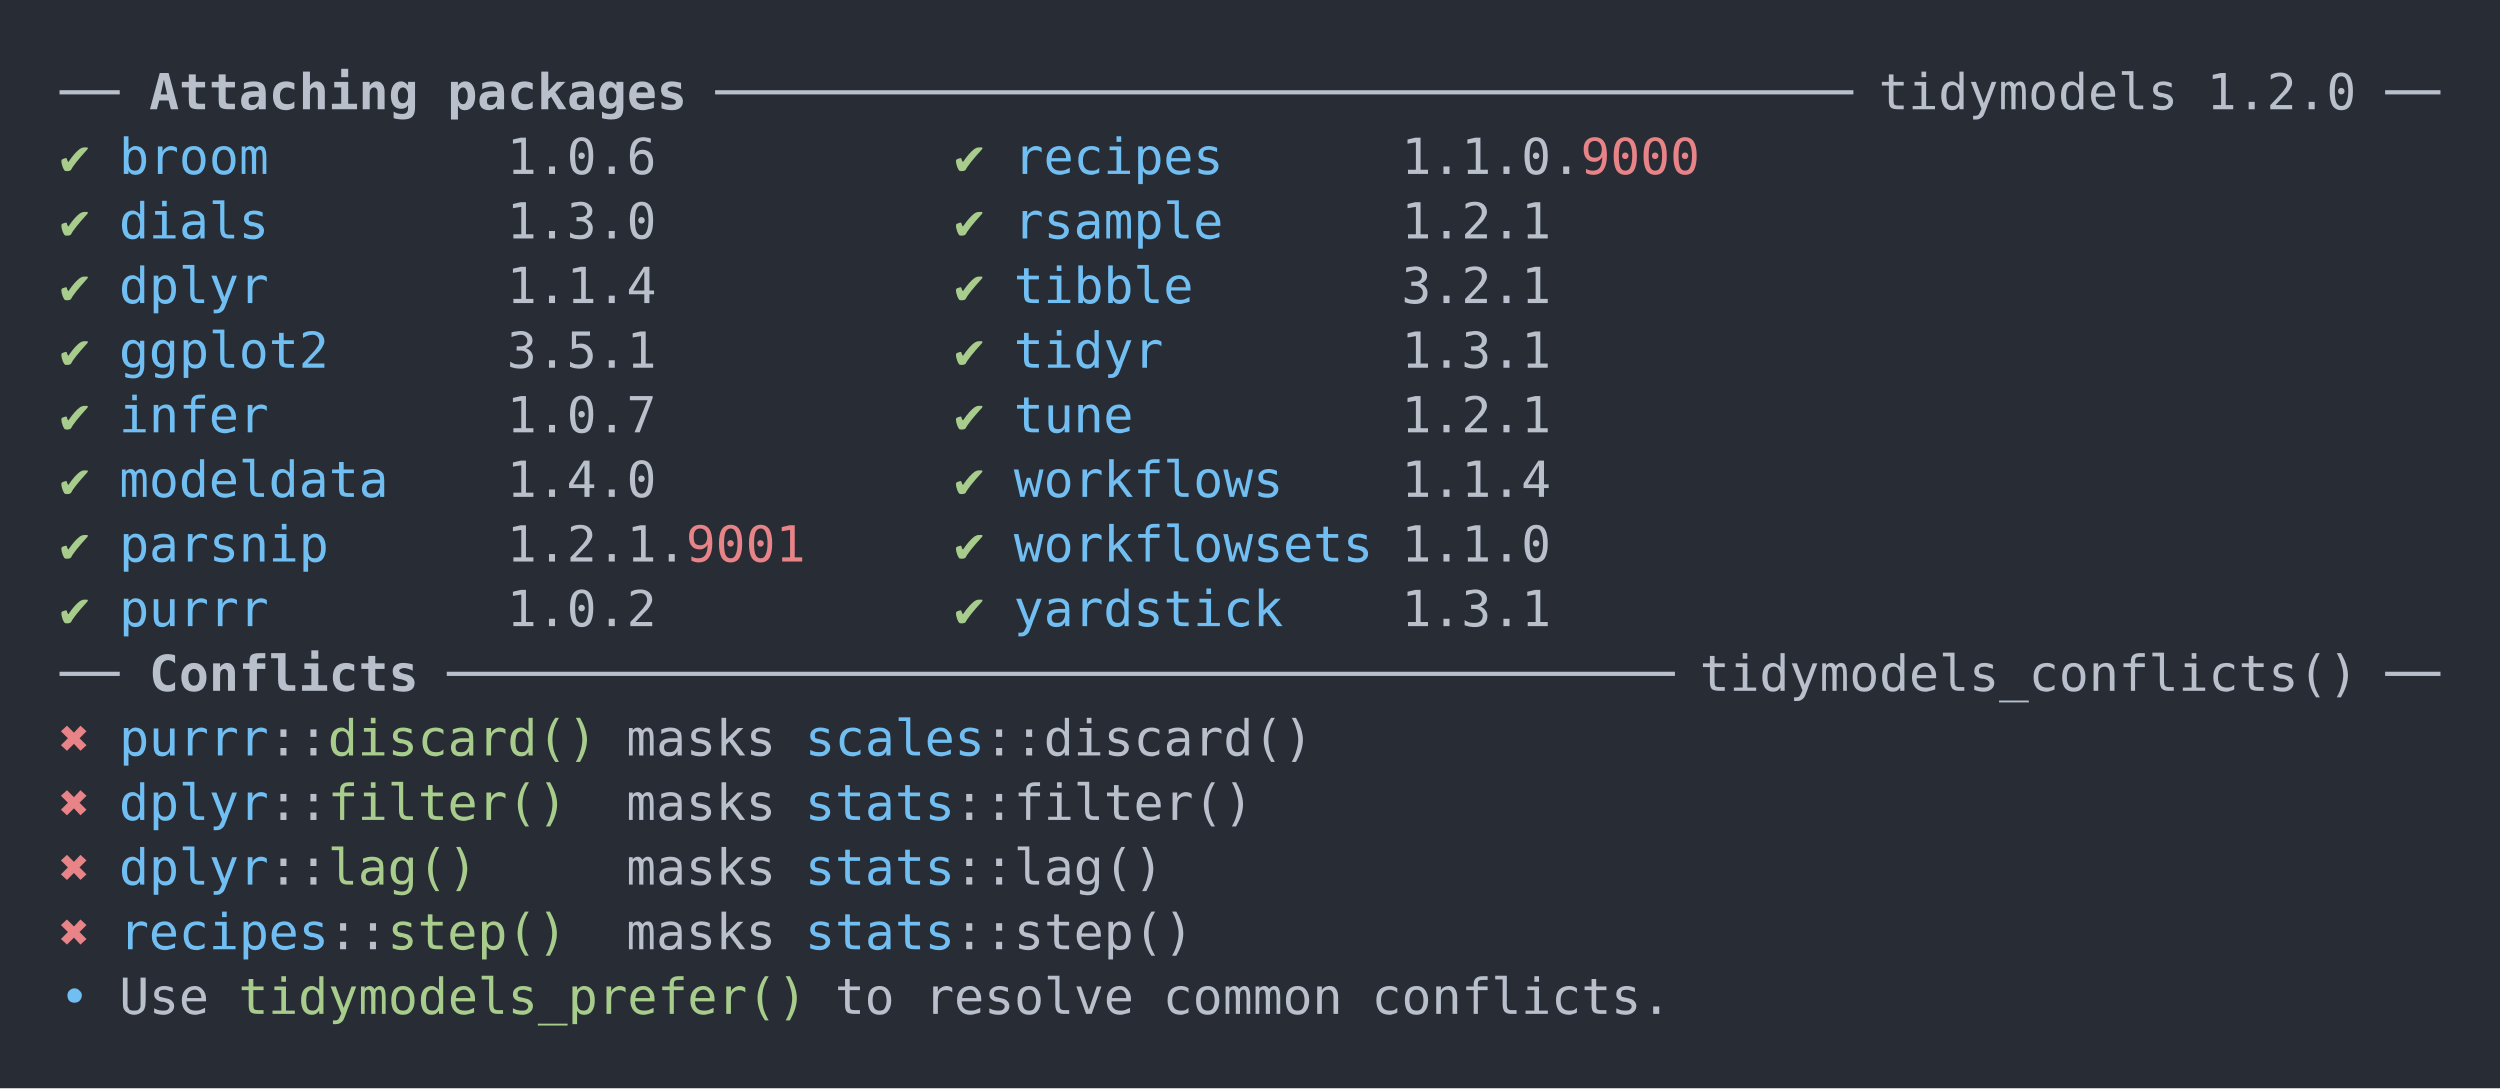
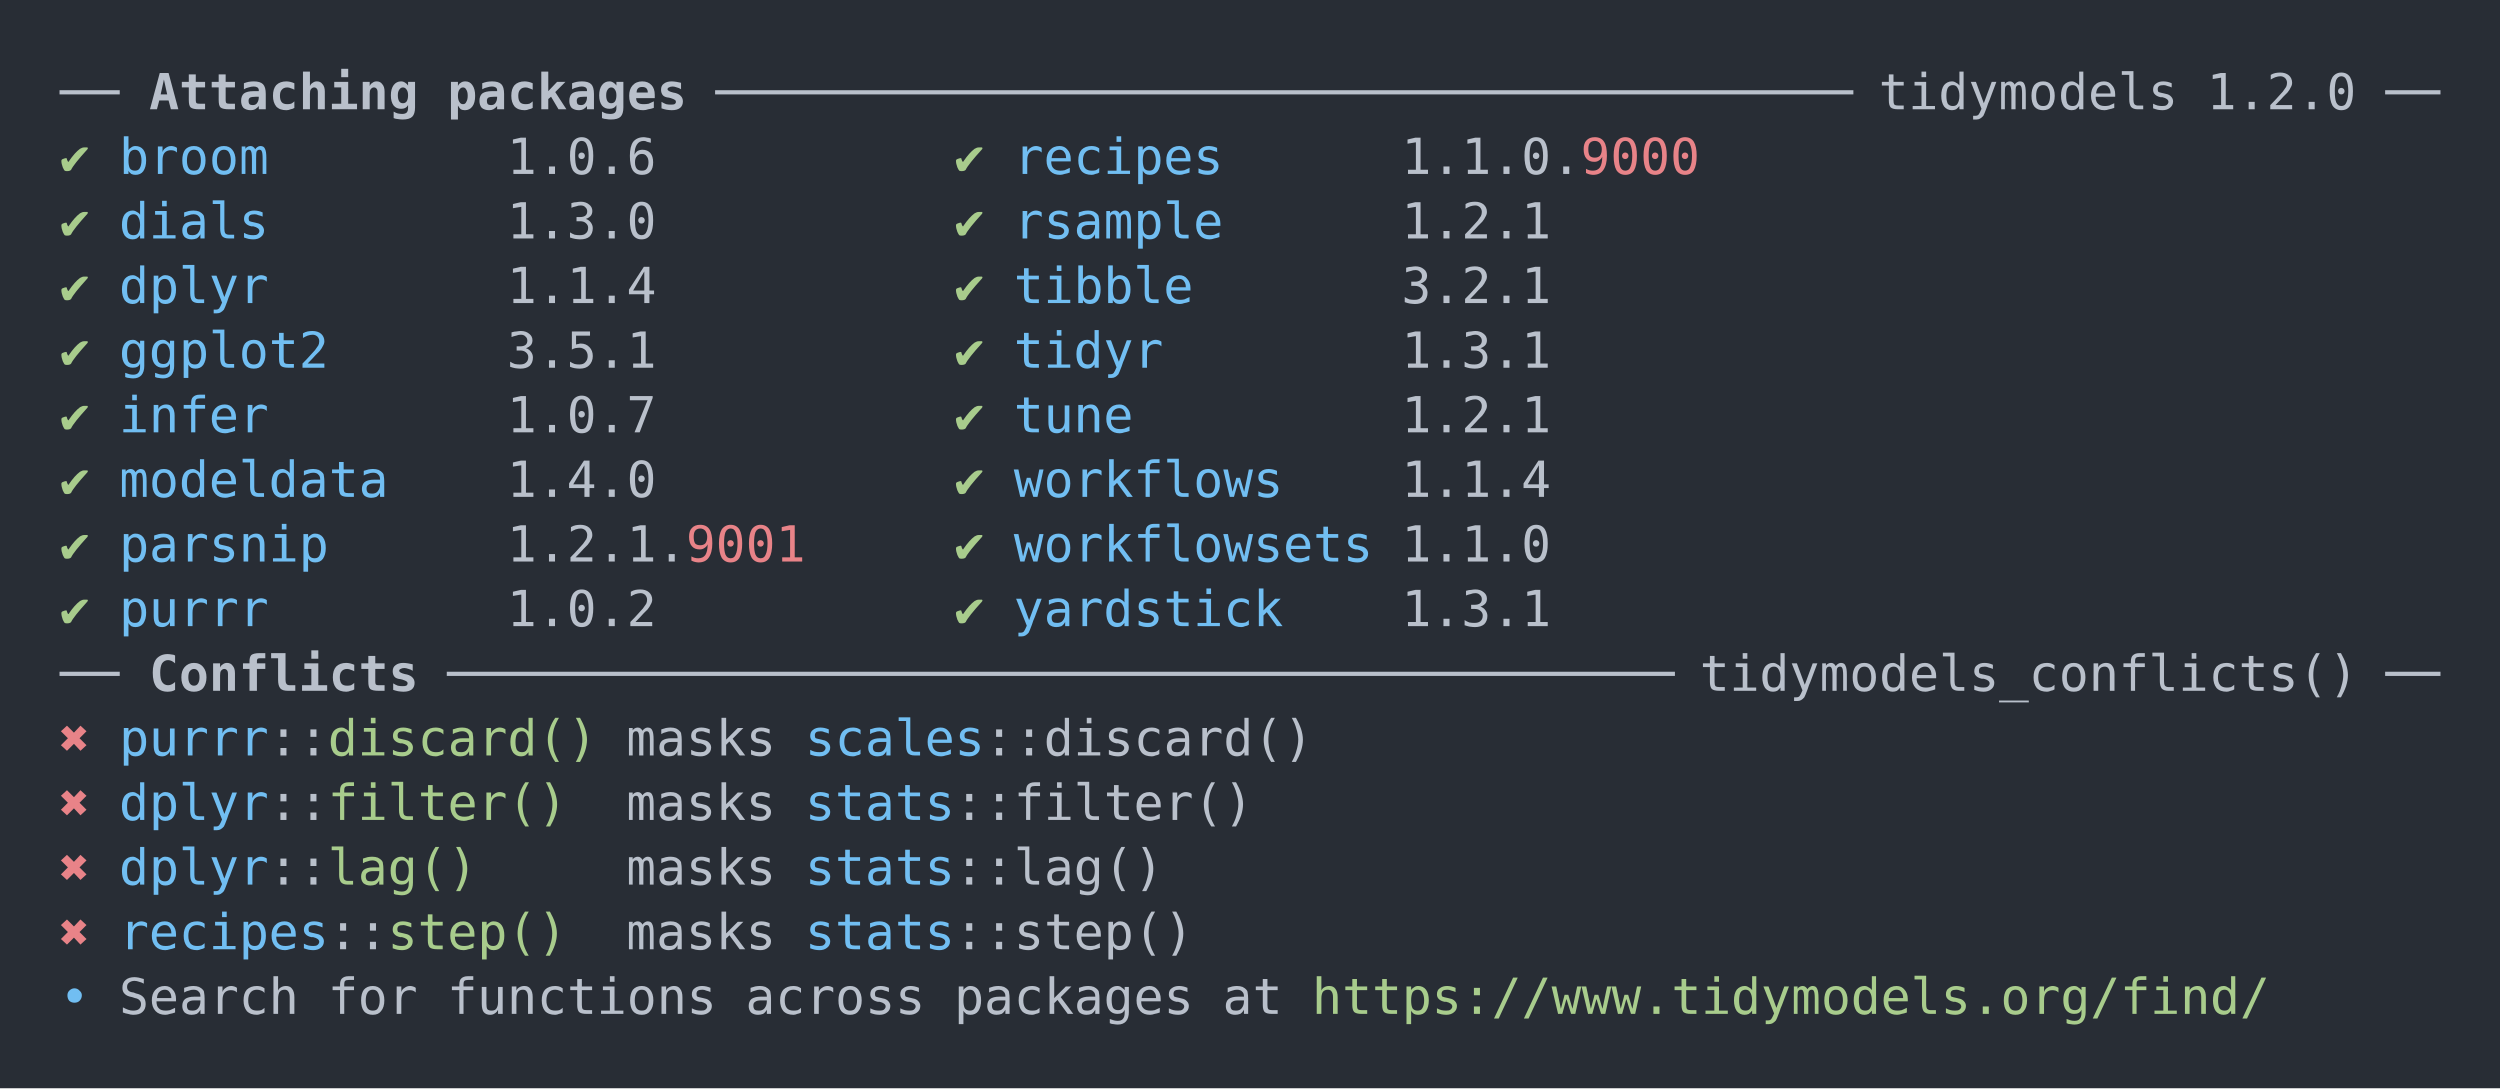
<svg xmlns="http://www.w3.org/2000/svg" xmlns:xlink="http://www.w3.org/1999/xlink" width="840" height="365.65">
  <rect width="840" height="365.65" rx="0" ry="0" class="a" />
  <svg height="325.65" viewBox="0 0 80 32.565" width="800" x="20" y="20">
    <style>.a{fill:rgb(40,45,53)}.b{font-family:'Fira Code',Monaco,Consolas,Menlo,'Bitstream Vera Sans Mono','Powerline Symbols',monospace}.c{fill:transparent}.d{fill:rgb(185,192,203);white-space:pre}.e{fill:rgb(185,192,203);font-weight:bold;white-space:pre}.f{fill:rgb(168,204,140);white-space:pre}.g{fill:rgb(113,190,242);white-space:pre}.h{fill:rgb(232,131,136);white-space:pre}</style>
    <g font-family="'Fira Code',Monaco,Consolas,Menlo,'Bitstream Vera Sans Mono','Powerline Symbols',monospace" font-size="1.67" class="b">
      <defs>
        <symbol id="a">
          <rect height="15" width="80" x="0" y="0" class="c" />
        </symbol>
      </defs>
      <rect height="32.565" width="80" class="a" />
      <svg x="0" y="0" width="80">
        <svg x="0">
          <use xlink:href="#a" />
          <text font-size="1.67" x="0" y="1.67" class="d">──</text>
          <text font-size="1.67" x="3.006" y="1.67" class="e">Attaching</text>
          <text font-size="1.67" x="13.026" y="1.67" class="e">packages</text>
          <text font-size="1.67" x="22.044" y="1.67" class="d">──────────────────────────────────────</text>
          <text font-size="1.67" x="61.122" y="1.67" class="d">tidymodels</text>
          <text font-size="1.67" x="72.144" y="1.67" class="d">1.2.0</text>
          <text font-size="1.67" x="78.156" y="1.67" class="d">──</text>
          <text font-size="1.67" x="0" y="3.841" class="f">✔</text>
          <text font-size="1.67" x="2.004" y="3.841" class="g">broom</text>
          <text font-size="1.67" x="15.03" y="3.841" class="d">1.0.6</text>
          <text font-size="1.67" x="30.06" y="3.841" class="f">✔</text>
          <text font-size="1.67" x="32.064" y="3.841" class="g">recipes</text>
          <text font-size="1.67" x="45.09" y="3.841" class="d">1.1.0.</text>
          <text font-size="1.67" x="51.102" y="3.841" class="h">9000</text>
          <text font-size="1.67" x="0" y="6.012" class="f">✔</text>
          <text font-size="1.67" x="2.004" y="6.012" class="g">dials</text>
          <text font-size="1.67" x="15.03" y="6.012" class="d">1.3.0</text>
          <text font-size="1.67" x="30.06" y="6.012" class="f">✔</text>
          <text font-size="1.67" x="32.064" y="6.012" class="g">rsample</text>
          <text font-size="1.67" x="45.09" y="6.012" class="d">1.2.1</text>
          <text font-size="1.67" x="0" y="8.183" class="f">✔</text>
          <text font-size="1.67" x="2.004" y="8.183" class="g">dplyr</text>
          <text font-size="1.67" x="15.03" y="8.183" class="d">1.1.4</text>
          <text font-size="1.67" x="30.06" y="8.183" class="f">✔</text>
          <text font-size="1.67" x="32.064" y="8.183" class="g">tibble</text>
          <text font-size="1.67" x="45.09" y="8.183" class="d">3.2.1</text>
          <text font-size="1.67" x="0" y="10.354" class="f">✔</text>
          <text font-size="1.67" x="2.004" y="10.354" class="g">ggplot2</text>
          <text font-size="1.67" x="15.03" y="10.354" class="d">3.5.1</text>
          <text font-size="1.67" x="30.06" y="10.354" class="f">✔</text>
          <text font-size="1.67" x="32.064" y="10.354" class="g">tidyr</text>
          <text font-size="1.67" x="45.09" y="10.354" class="d">1.3.1</text>
          <text font-size="1.67" x="0" y="12.525" class="f">✔</text>
          <text font-size="1.67" x="2.004" y="12.525" class="g">infer</text>
          <text font-size="1.67" x="15.03" y="12.525" class="d">1.0.7</text>
          <text font-size="1.67" x="30.06" y="12.525" class="f">✔</text>
          <text font-size="1.67" x="32.064" y="12.525" class="g">tune</text>
          <text font-size="1.67" x="45.09" y="12.525" class="d">1.2.1</text>
          <text font-size="1.67" x="0" y="14.696" class="f">✔</text>
          <text font-size="1.67" x="2.004" y="14.696" class="g">modeldata</text>
          <text font-size="1.67" x="15.03" y="14.696" class="d">1.4.0</text>
          <text font-size="1.67" x="30.06" y="14.696" class="f">✔</text>
          <text font-size="1.67" x="32.064" y="14.696" class="g">workflows</text>
          <text font-size="1.67" x="45.09" y="14.696" class="d">1.1.4</text>
          <text font-size="1.67" x="0" y="16.867" class="f">✔</text>
          <text font-size="1.67" x="2.004" y="16.867" class="g">parsnip</text>
          <text font-size="1.67" x="15.03" y="16.867" class="d">1.2.1.</text>
          <text font-size="1.67" x="21.042" y="16.867" class="h">9001</text>
          <text font-size="1.67" x="30.06" y="16.867" class="f">✔</text>
          <text font-size="1.67" x="32.064" y="16.867" class="g">workflowsets</text>
          <text font-size="1.67" x="45.09" y="16.867" class="d">1.1.0</text>
          <text font-size="1.67" x="0" y="19.038" class="f">✔</text>
          <text font-size="1.67" x="2.004" y="19.038" class="g">purrr</text>
          <text font-size="1.67" x="15.03" y="19.038" class="d">1.0.2</text>
          <text font-size="1.67" x="30.06" y="19.038" class="f">✔</text>
          <text font-size="1.67" x="32.064" y="19.038" class="g">yardstick</text>
          <text font-size="1.67" x="45.09" y="19.038" class="d">1.3.1</text>
          <text font-size="1.67" x="0" y="21.209" class="d">──</text>
          <text font-size="1.67" x="3.006" y="21.209" class="e">Conflicts</text>
          <text font-size="1.67" x="13.026" y="21.209" class="d">─────────────────────────────────────────</text>
          <text font-size="1.67" x="55.11" y="21.209" class="d">tidymodels_conflicts()</text>
          <text font-size="1.67" x="78.156" y="21.209" class="d">──</text>
          <text font-size="1.67" x="0" y="23.38" class="h">✖</text>
          <text font-size="1.67" x="2.004" y="23.38" class="g">purrr</text>
          <text font-size="1.67" x="7.014" y="23.38" class="d">::</text>
          <text font-size="1.67" x="9.018" y="23.38" class="f">discard()</text>
          <text font-size="1.67" x="19.038" y="23.38" class="d">masks</text>
          <text font-size="1.67" x="25.05" y="23.38" class="g">scales</text>
          <text font-size="1.67" x="31.062" y="23.38" class="d">::discard()</text>
          <text font-size="1.67" x="0" y="25.551" class="h">✖</text>
          <text font-size="1.67" x="2.004" y="25.551" class="g">dplyr</text>
          <text font-size="1.67" x="7.014" y="25.551" class="d">::</text>
          <text font-size="1.67" x="9.018" y="25.551" class="f">filter()</text>
          <text font-size="1.67" x="19.038" y="25.551" class="d">masks</text>
          <text font-size="1.67" x="25.05" y="25.551" class="g">stats</text>
          <text font-size="1.67" x="30.06" y="25.551" class="d">::filter()</text>
          <text font-size="1.67" x="0" y="27.722" class="h">✖</text>
          <text font-size="1.67" x="2.004" y="27.722" class="g">dplyr</text>
          <text font-size="1.67" x="7.014" y="27.722" class="d">::</text>
          <text font-size="1.67" x="9.018" y="27.722" class="f">lag()</text>
          <text font-size="1.67" x="19.038" y="27.722" class="d">masks</text>
          <text font-size="1.67" x="25.05" y="27.722" class="g">stats</text>
          <text font-size="1.67" x="30.06" y="27.722" class="d">::lag()</text>
          <text font-size="1.67" x="0" y="29.893" class="h">✖</text>
          <text font-size="1.67" x="2.004" y="29.893" class="g">recipes</text>
          <text font-size="1.67" x="9.018" y="29.893" class="d">::</text>
          <text font-size="1.67" x="11.022" y="29.893" class="f">step()</text>
          <text font-size="1.67" x="19.038" y="29.893" class="d">masks</text>
          <text font-size="1.67" x="25.05" y="29.893" class="g">stats</text>
          <text font-size="1.67" x="30.06" y="29.893" class="d">::step()</text>
          <text font-size="1.67" x="0" y="32.064" class="g">•</text>
-           <text font-size="1.67" x="2.004" y="32.064" class="d">Use</text>
-           <text font-size="1.67" x="6.012" y="32.064" class="f">tidymodels_prefer()</text>
-           <text font-size="1.67" x="26.052" y="32.064" class="d">to</text>
-           <text font-size="1.67" x="29.058" y="32.064" class="d">resolve</text>
-           <text font-size="1.67" x="37.074" y="32.064" class="d">common</text>
-           <text font-size="1.67" x="44.088" y="32.064" class="d">conflicts.</text>
+           <text font-size="1.67" x="2.004" y="32.064" class="d">Search</text>
+           <text font-size="1.67" x="9.018" y="32.064" class="d">for</text>
+           <text font-size="1.67" x="13.026" y="32.064" class="d">functions</text>
+           <text font-size="1.67" x="23.046" y="32.064" class="d">across</text>
+           <text font-size="1.67" x="30.06" y="32.064" class="d">packages</text>
+           <text font-size="1.67" x="39.078" y="32.064" class="d">at</text>
+           <text font-size="1.67" x="42.084" y="32.064" class="f">https://www.tidymodels.org/find/</text>
        </svg>
      </svg>
    </g>
  </svg>
</svg>
